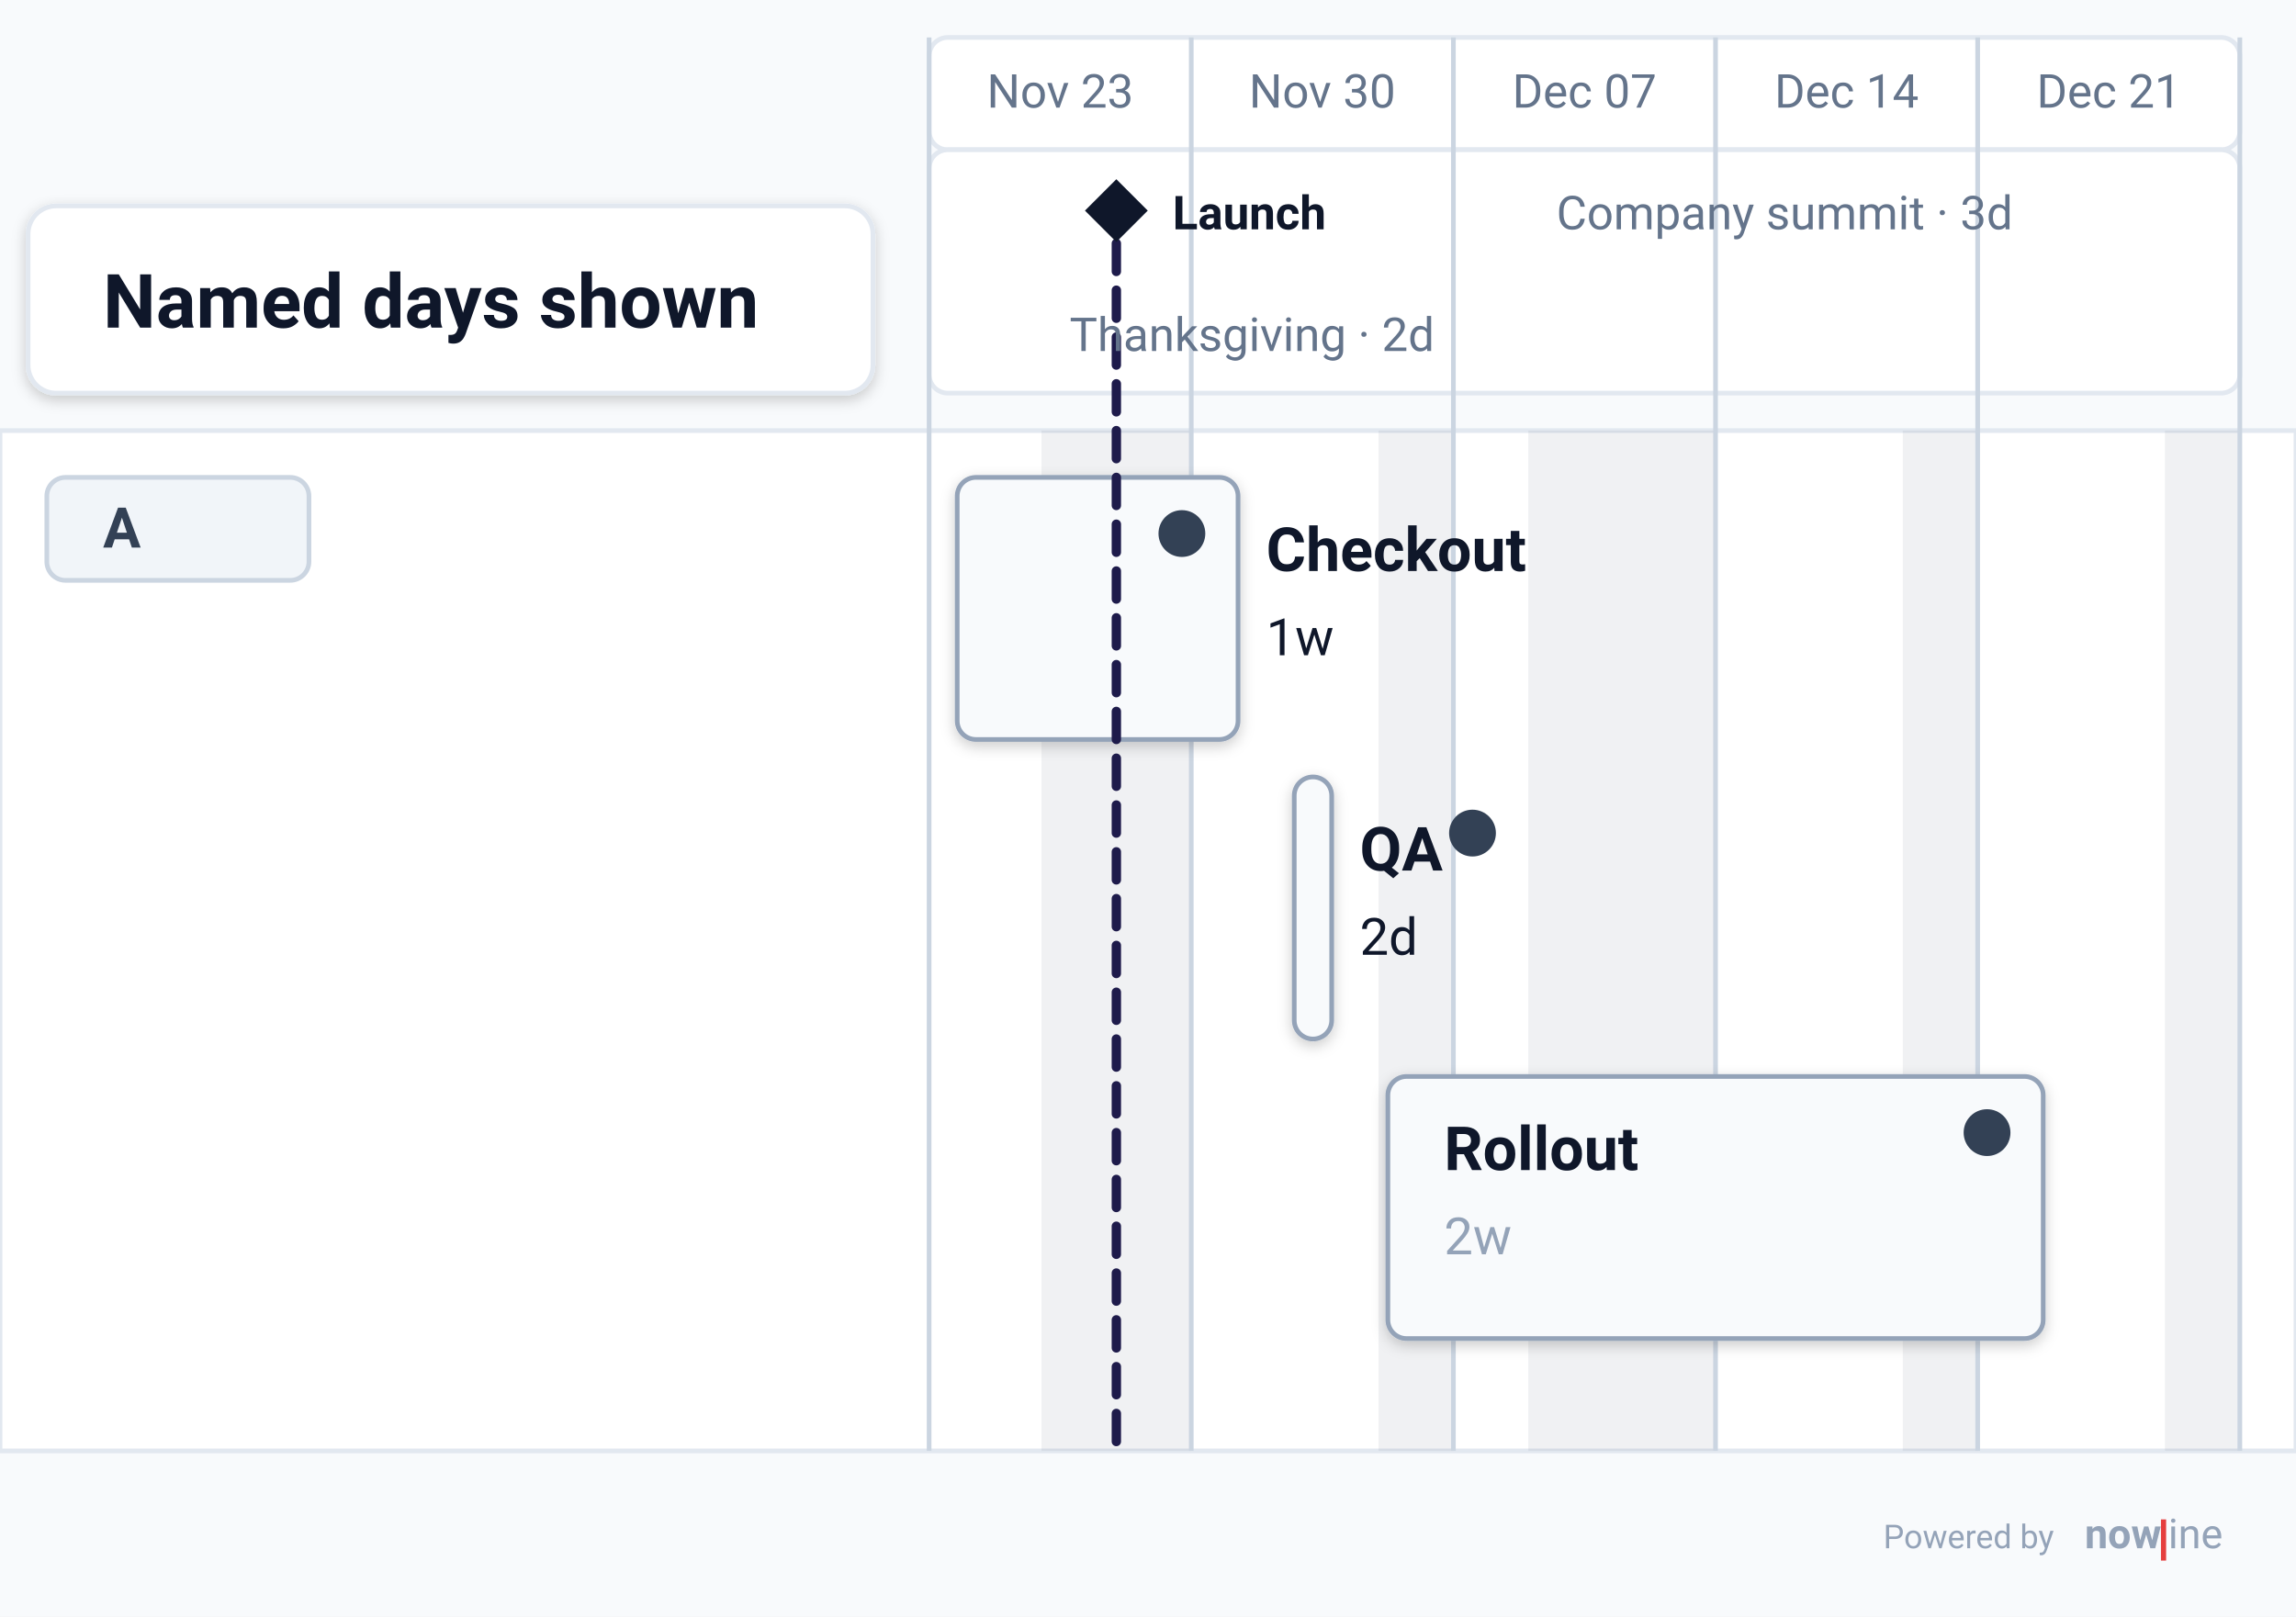
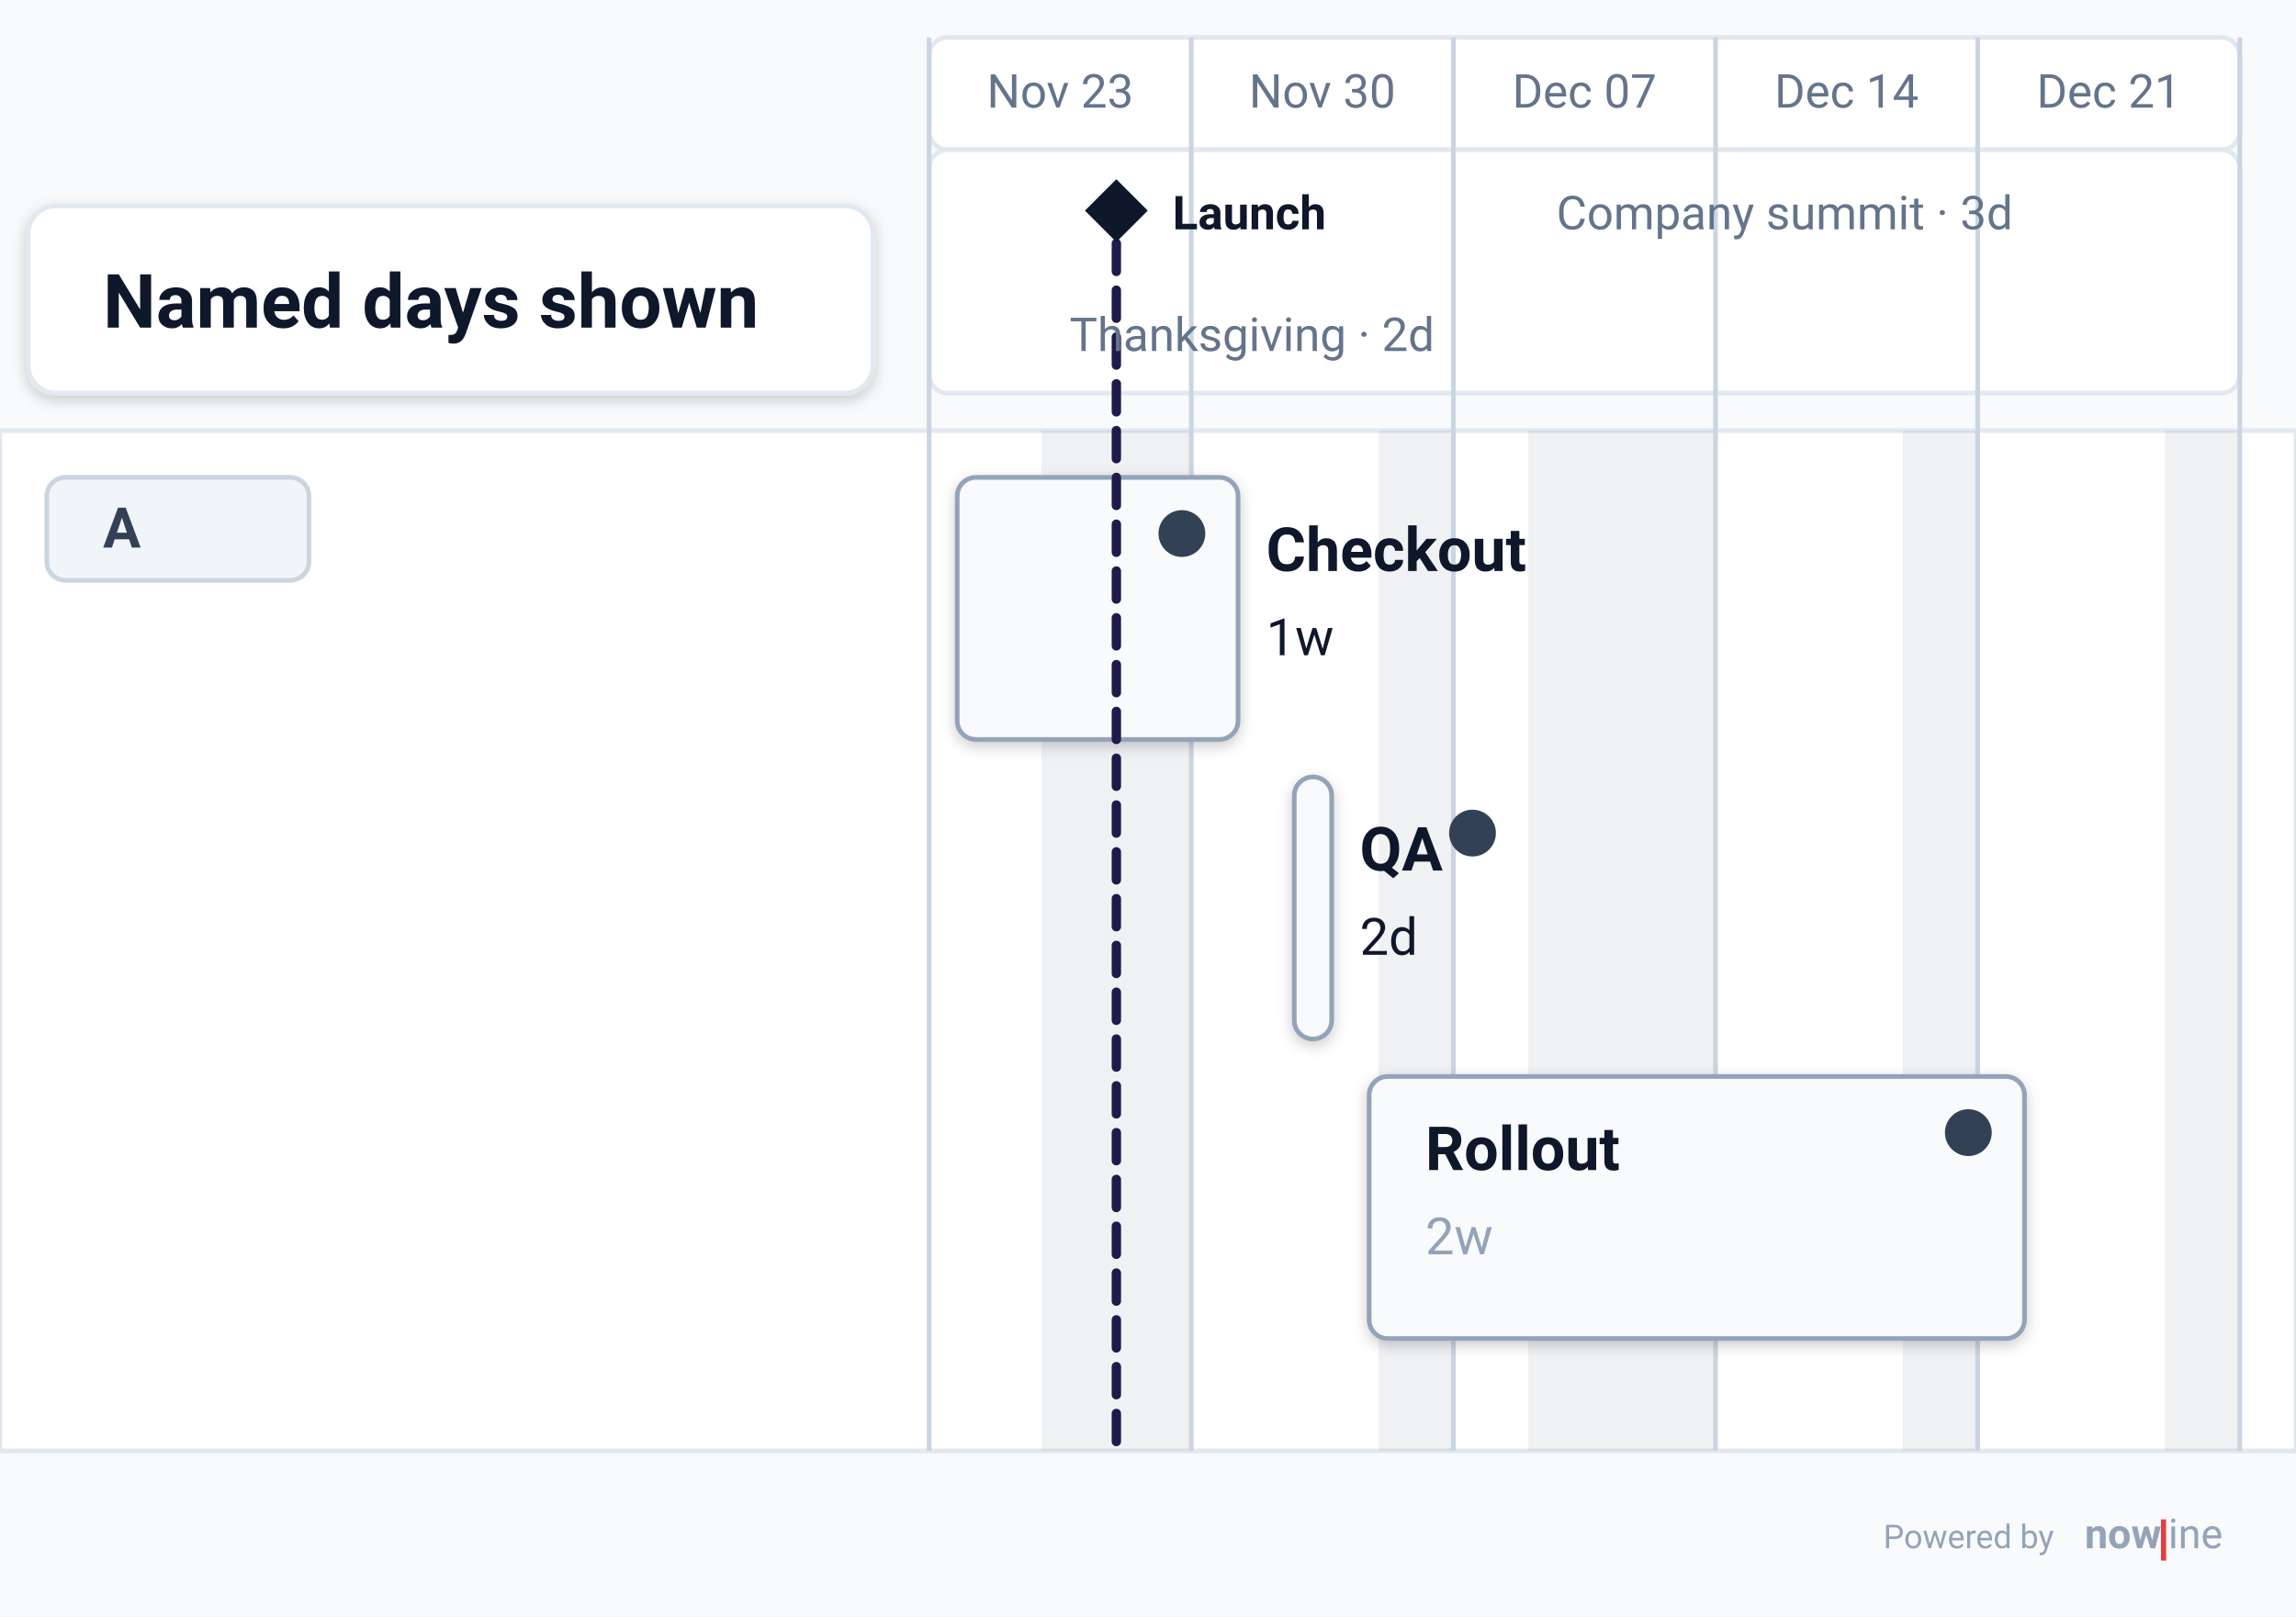
<svg xmlns="http://www.w3.org/2000/svg" data-generator="nowline" data-theme="light" height="345.44" viewBox="0 0 490.48 345.44" width="490.48">
  <defs>
    <filter height="200%" id="nl-0-root-shadow-subtle" width="200%" x="-50%" y="-50%">
      <feGaussianBlur in="SourceAlpha" stdDeviation="1.5" />
      <feOffset dx="0" dy="1" result="offsetblur" />
      <feComponentTransfer>
        <feFuncA type="linear" slope="0.2" />
      </feComponentTransfer>
      <feMerge>
        <feMergeNode />
        <feMergeNode in="SourceGraphic" />
      </feMerge>
    </filter>
    <filter height="200%" id="nl-0-root-shadow-soft" width="200%" x="-50%" y="-50%">
      <feGaussianBlur in="SourceAlpha" stdDeviation="5" />
      <feOffset dx="0" dy="3" result="offsetblur" />
      <feComponentTransfer>
        <feFuncA type="linear" slope="0.3" />
      </feComponentTransfer>
      <feMerge>
        <feMergeNode />
        <feMergeNode in="SourceGraphic" />
      </feMerge>
    </filter>
    <filter height="200%" id="nl-0-root-shadow-hard" width="200%" x="-50%" y="-50%">
      <feGaussianBlur in="SourceAlpha" stdDeviation="0" />
      <feOffset dx="2" dy="2" result="offsetblur" />
      <feComponentTransfer>
        <feFuncA type="linear" slope="0.45" />
      </feComponentTransfer>
      <feMerge>
        <feMergeNode />
        <feMergeNode in="SourceGraphic" />
      </feMerge>
    </filter>
    <marker id="nl-0-root-arrow" viewBox="0 0 10 10" refX="9" refY="5" markerWidth="7" markerHeight="7" orient="auto">
      <path d="M 0 0 L 10 5 L 0 10 z" fill="#475569" />
    </marker>
    <marker id="nl-0-root-arrow-light" viewBox="0 0 10 10" refX="9" refY="5" markerWidth="7" markerHeight="7" orient="auto">
      <path d="M 0 0 L 10 5 L 0 10 z" fill="#94a3b8" />
    </marker>
    <marker id="nl-0-root-arrow-dark" viewBox="0 0 10 10" refX="9" refY="5" markerWidth="7" markerHeight="7" orient="auto">
      <path d="M 0 0 L 10 5 L 0 10 z" fill="#0f172a" />
    </marker>
  </defs>
  <rect fill="#f8fafc" height="345.44" width="490.48" x="0" y="0" />
  <g data-layer="timeline">
    <rect fill="#ffffff" height="24" rx="4" ry="4" stroke="#e2e8f0" stroke-width="1" width="280" x="198.48" y="8" />
    <rect fill="#ffffff" height="52" rx="4" ry="4" stroke="#e2e8f0" stroke-width="1" width="280" x="198.48" y="32" />
    <text fill="#64748b" font-family="system-ui, -apple-system, &quot;Segoe UI&quot;, Roboto, sans-serif" font-size="10" text-anchor="middle" x="226.48" y="23">Nov 23</text>
    <text fill="#64748b" font-family="system-ui, -apple-system, &quot;Segoe UI&quot;, Roboto, sans-serif" font-size="10" text-anchor="middle" x="282.48" y="23">Nov 30</text>
    <text fill="#64748b" font-family="system-ui, -apple-system, &quot;Segoe UI&quot;, Roboto, sans-serif" font-size="10" text-anchor="middle" x="338.48" y="23">Dec 07</text>
    <text fill="#64748b" font-family="system-ui, -apple-system, &quot;Segoe UI&quot;, Roboto, sans-serif" font-size="10" text-anchor="middle" x="394.48" y="23">Dec 14</text>
    <text fill="#64748b" font-family="system-ui, -apple-system, &quot;Segoe UI&quot;, Roboto, sans-serif" font-size="10" text-anchor="middle" x="450.48" y="23">Dec 21</text>
  </g>
  <g data-id="a" data-layer="swimlane-bg">
    <rect fill="#ffffff" height="218" stroke="#e2e8f0" stroke-width="1" width="490.48" x="0" y="92" />
  </g>
  <g data-layer="non-working">
    <rect fill="#64748b" fill-opacity="0.1" height="218" width="32" x="222.48" y="92" />
    <rect fill="#64748b" fill-opacity="0.1" height="218" width="16" x="294.48" y="92" />
    <rect fill="#64748b" fill-opacity="0.1" height="218" width="40" x="326.48" y="92" />
    <rect fill="#64748b" fill-opacity="0.1" height="218" width="16" x="406.48" y="92" />
    <rect fill="#64748b" fill-opacity="0.1" height="218" width="16" x="462.48" y="92" />
  </g>
  <g data-layer="grid">
    <line stroke="#cbd5e1" stroke-width="1" x1="198.48" x2="198.48" y1="8" y2="310" />
    <line stroke="#cbd5e1" stroke-width="1" x1="254.48" x2="254.48" y1="8" y2="310" />
    <line stroke="#cbd5e1" stroke-width="1" x1="310.48" x2="310.48" y1="8" y2="310" />
    <line stroke="#cbd5e1" stroke-width="1" x1="366.48" x2="366.48" y1="8" y2="310" />
    <line stroke="#cbd5e1" stroke-width="1" x1="422.48" x2="422.48" y1="8" y2="310" />
    <line stroke="#cbd5e1" stroke-width="1" x1="478.48" x2="478.48" y1="8" y2="310" />
  </g>
  <g data-id="a" data-layer="swimlane">
    <rect fill="#f1f5f9" height="22" rx="4" ry="4" stroke="#cbd5e1" stroke-width="1" width="56" x="10" y="102" />
    <text fill="#334155" font-family="system-ui, -apple-system, &quot;Segoe UI&quot;, Roboto, sans-serif" font-size="12" font-weight="600" x="22" y="117">A</text>
    <g data-id="checkout" data-layer="item">
      <rect fill="#f8fafc" filter="url(#nl-0-root-shadow-subtle)" height="56" rx="4" ry="4" stroke="#94a3b8" stroke-width="1" width="60" x="204.48" y="102" />
      <circle cx="252.48" cy="114" fill="#334155" r="5" />
      <text fill="#0f172a" font-family="system-ui, -apple-system, &quot;Segoe UI&quot;, Roboto, sans-serif" font-size="13" font-weight="600" x="270.48" y="122">Checkout</text>
      <text fill="#0f172a" font-family="system-ui, -apple-system, &quot;Segoe UI&quot;, Roboto, sans-serif" font-size="11" x="270.48" y="140">1w</text>
    </g>
    <g data-id="qa" data-layer="item">
      <rect fill="#f8fafc" filter="url(#nl-0-root-shadow-subtle)" height="56" rx="4" ry="4" stroke="#94a3b8" stroke-width="1" width="8" x="276.48" y="166" />
      <circle cx="314.56" cy="178" fill="#334155" r="5" />
      <text fill="#0f172a" font-family="system-ui, -apple-system, &quot;Segoe UI&quot;, Roboto, sans-serif" font-size="13" font-weight="600" x="290.48" y="186">QA</text>
      <text fill="#0f172a" font-family="system-ui, -apple-system, &quot;Segoe UI&quot;, Roboto, sans-serif" font-size="11" x="290.48" y="204">2d</text>
    </g>
    <g data-id="rollout" data-layer="item">
-       <rect fill="#f8fafc" filter="url(#nl-0-root-shadow-subtle)" height="56" rx="4" ry="4" stroke="#94a3b8" stroke-width="1" width="140" x="296.48" y="230" />
-       <circle cx="424.48" cy="242" fill="#334155" r="5" />
-       <text fill="#0f172a" font-family="system-ui, -apple-system, &quot;Segoe UI&quot;, Roboto, sans-serif" font-size="13" font-weight="600" x="308.48" y="250">Rollout</text>
-       <text fill="#94a3b8" font-family="system-ui, -apple-system, &quot;Segoe UI&quot;, Roboto, sans-serif" font-size="11" x="308.48" y="268">2w</text>
+       <rect fill="#f8fafc" filter="url(#nl-0-root-shadow-subtle)" height="56" rx="4" ry="4" stroke="#94a3b8" stroke-width="1" width="140" x="292.48" y="230" />
+       <circle cx="420.48" cy="242" fill="#334155" r="5" />
+       <text fill="#0f172a" font-family="system-ui, -apple-system, &quot;Segoe UI&quot;, Roboto, sans-serif" font-size="13" font-weight="600" x="304.48" y="250">Rollout</text>
+       <text fill="#94a3b8" font-family="system-ui, -apple-system, &quot;Segoe UI&quot;, Roboto, sans-serif" font-size="11" x="304.48" y="268">2w</text>
    </g>
  </g>
  <line stroke="#1e1b4b" stroke-dasharray="6 4" stroke-linecap="round" stroke-width="2" x1="238.48" x2="238.48" y1="52" y2="310" />
  <g data-layer="non-working-label">
    <text fill="#64748b" font-family="system-ui, -apple-system, &quot;Segoe UI&quot;, Roboto, sans-serif" font-size="10" x="228.48" y="75">Thanksgiving · 2d</text>
    <text fill="#64748b" font-family="system-ui, -apple-system, &quot;Segoe UI&quot;, Roboto, sans-serif" font-size="10" x="332.48" y="49">Company summit · 3d</text>
  </g>
  <g data-id="launch" data-layer="milestone">
    <path d="M238.48 39 L244.48 45 L238.48 51 L232.48 45 Z" fill="#0f172a" stroke="#0f172a" stroke-width="1" />
    <text fill="#0f172a" font-family="system-ui, -apple-system, &quot;Segoe UI&quot;, Roboto, sans-serif" font-size="10" font-weight="600" x="250.48" y="49">Launch</text>
  </g>
  <g data-id="nl-0-root-header" data-layer="header">
    <rect fill="#ffffff" filter="url(#nl-0-root-shadow-subtle)" height="40" rx="6" ry="6" stroke="#e2e8f0" stroke-width="1" width="180.48" x="6" y="44" />
    <text fill="#0f172a" font-family="system-ui, -apple-system, &quot;Segoe UI&quot;, Roboto, sans-serif" font-size="16" font-weight="600" x="22" y="70">Named days shown</text>
  </g>
  <a aria-label="Powered by nowline" href="https://nowline.io" rel="noopener" target="_blank">
    <g data-layer="attribution">
      <g transform="translate(402.32 322) scale(0.22)">
        <text fill="#94a3b8" font-family="system-ui, -apple-system, &quot;Segoe UI&quot;, Roboto, sans-serif" font-size="32" font-weight="400" x="0" y="40">Powered by</text>
        <text fill="#94a3b8" font-family="system-ui, -apple-system, &quot;Segoe UI&quot;, Roboto, sans-serif" font-size="40" font-weight="700" x="195.6" y="40">now</text>
        <rect fill="#e53e3e" height="40" width="5" x="269.6" y="12" />
        <text fill="#94a3b8" font-family="system-ui, -apple-system, &quot;Segoe UI&quot;, Roboto, sans-serif" font-size="40" font-weight="400" x="276.6" y="40">ine</text>
      </g>
    </g>
  </a>
</svg>
